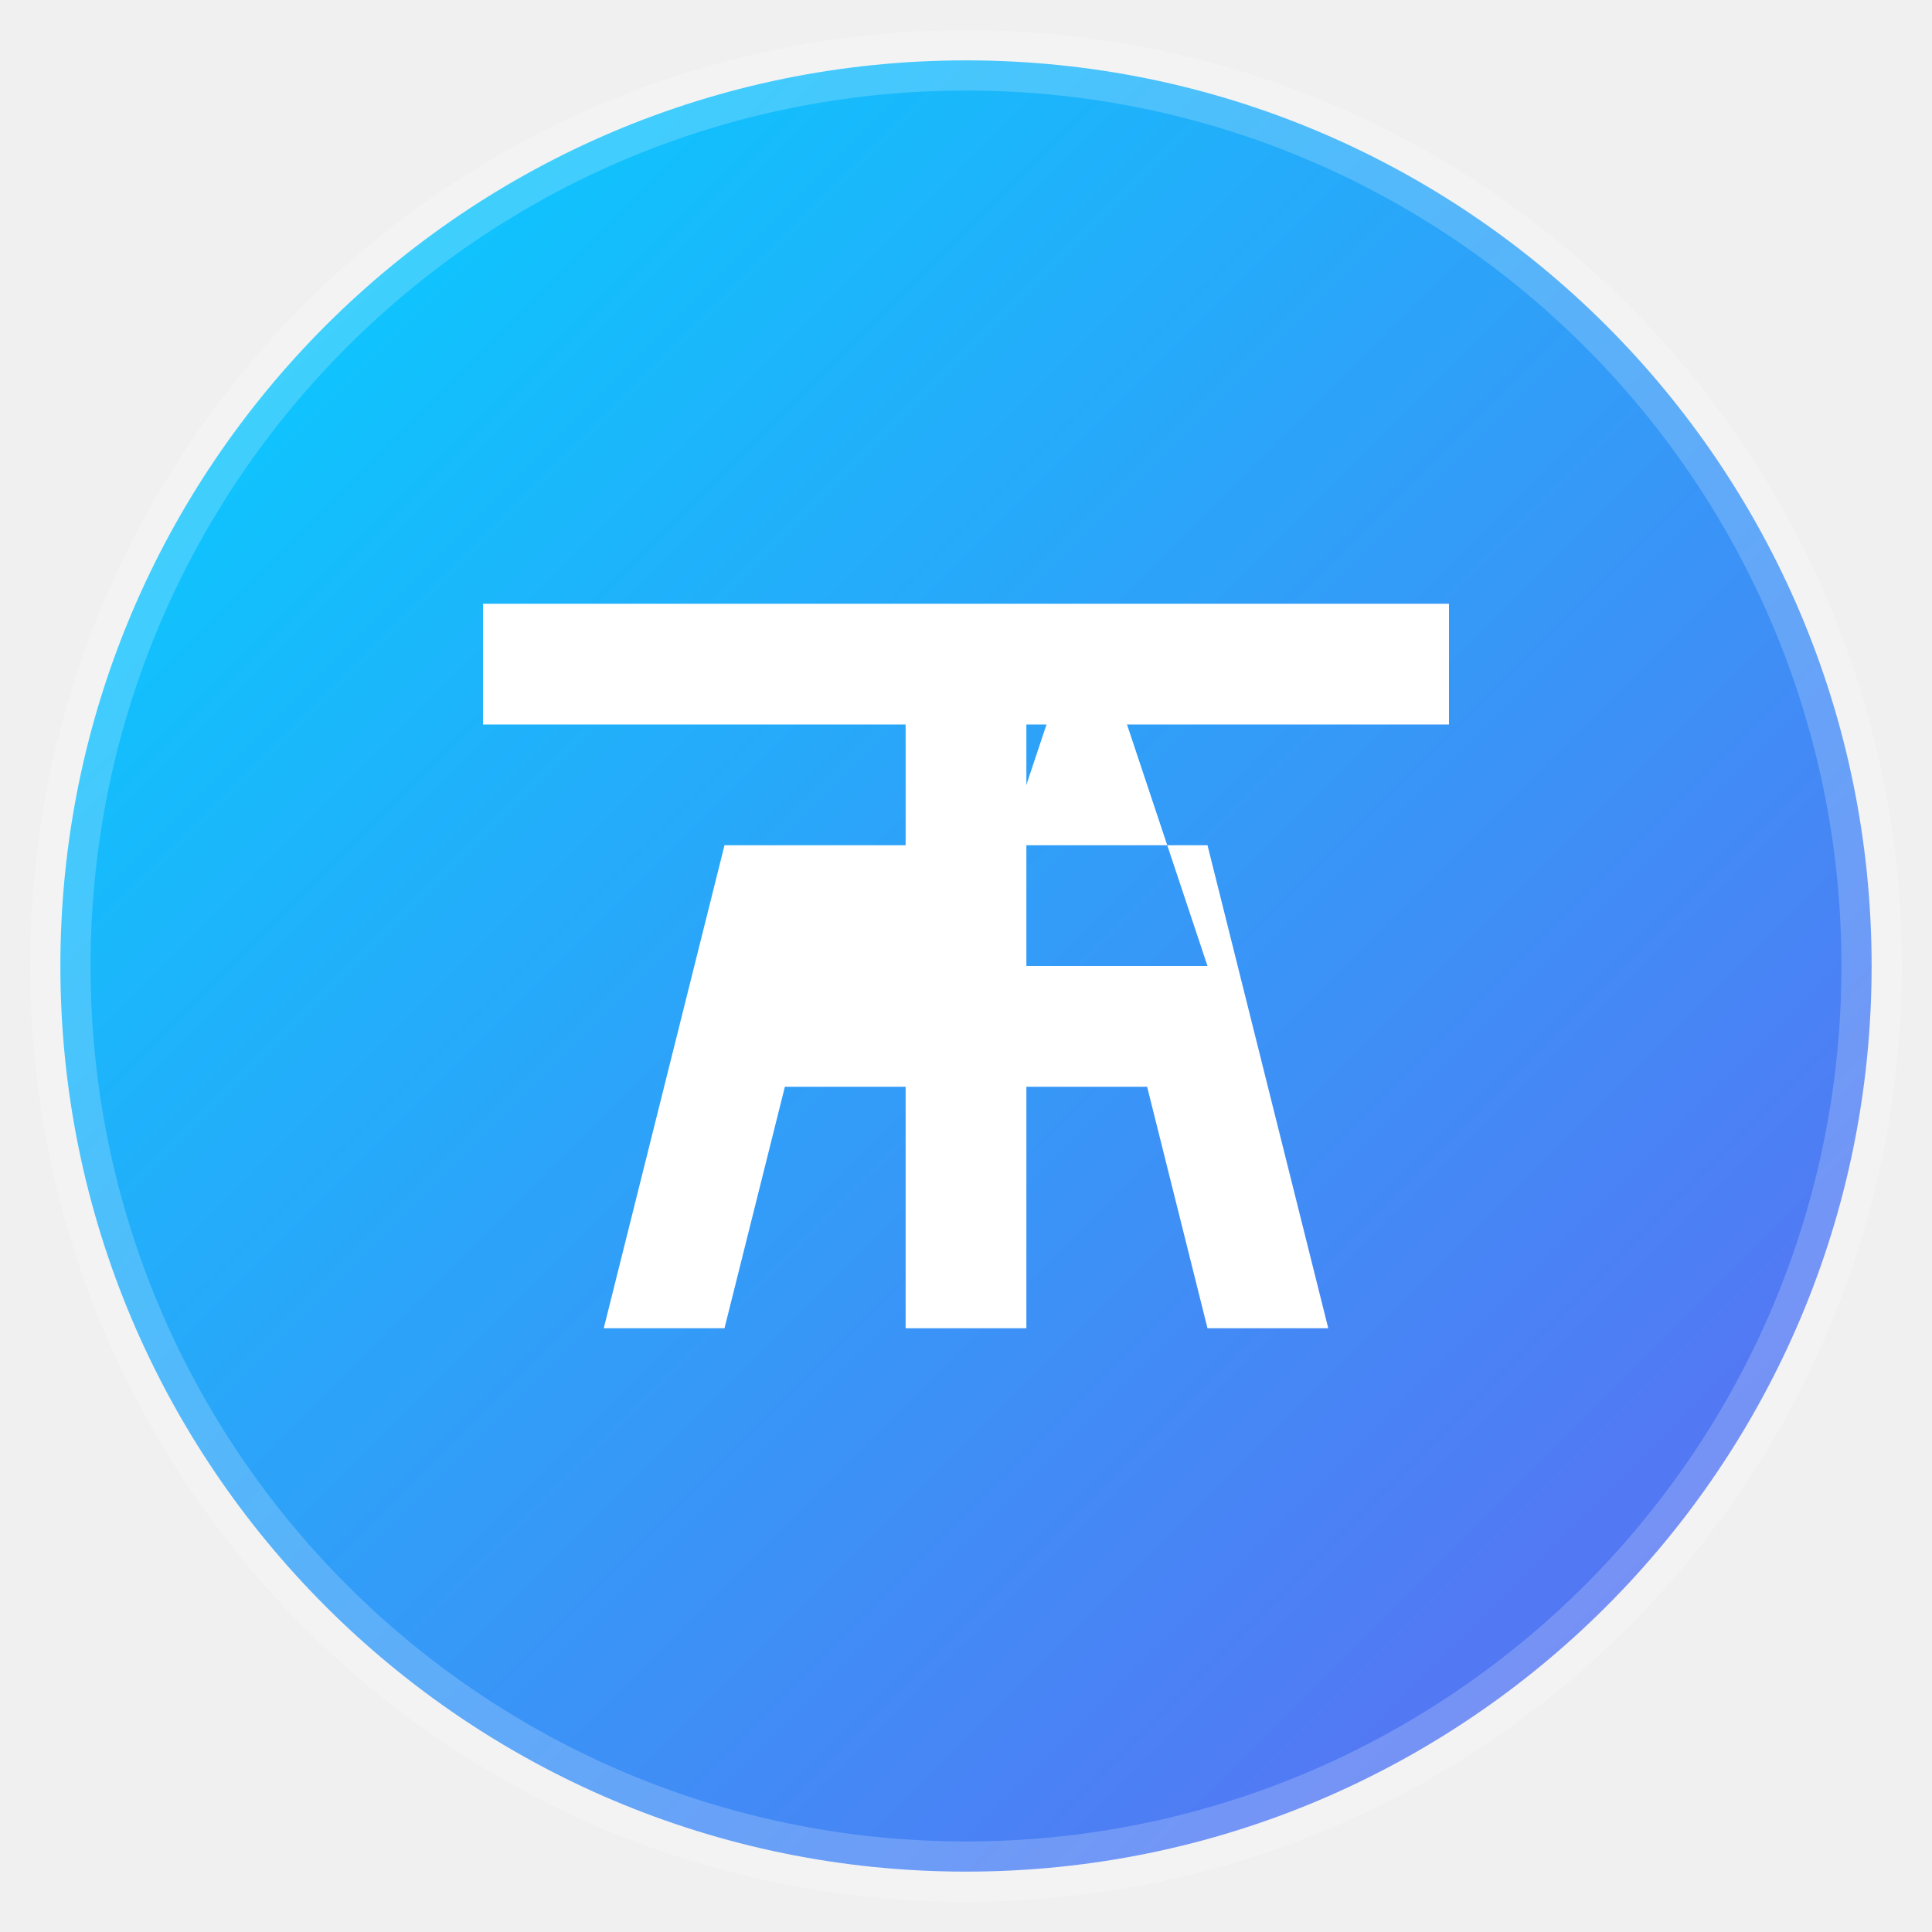
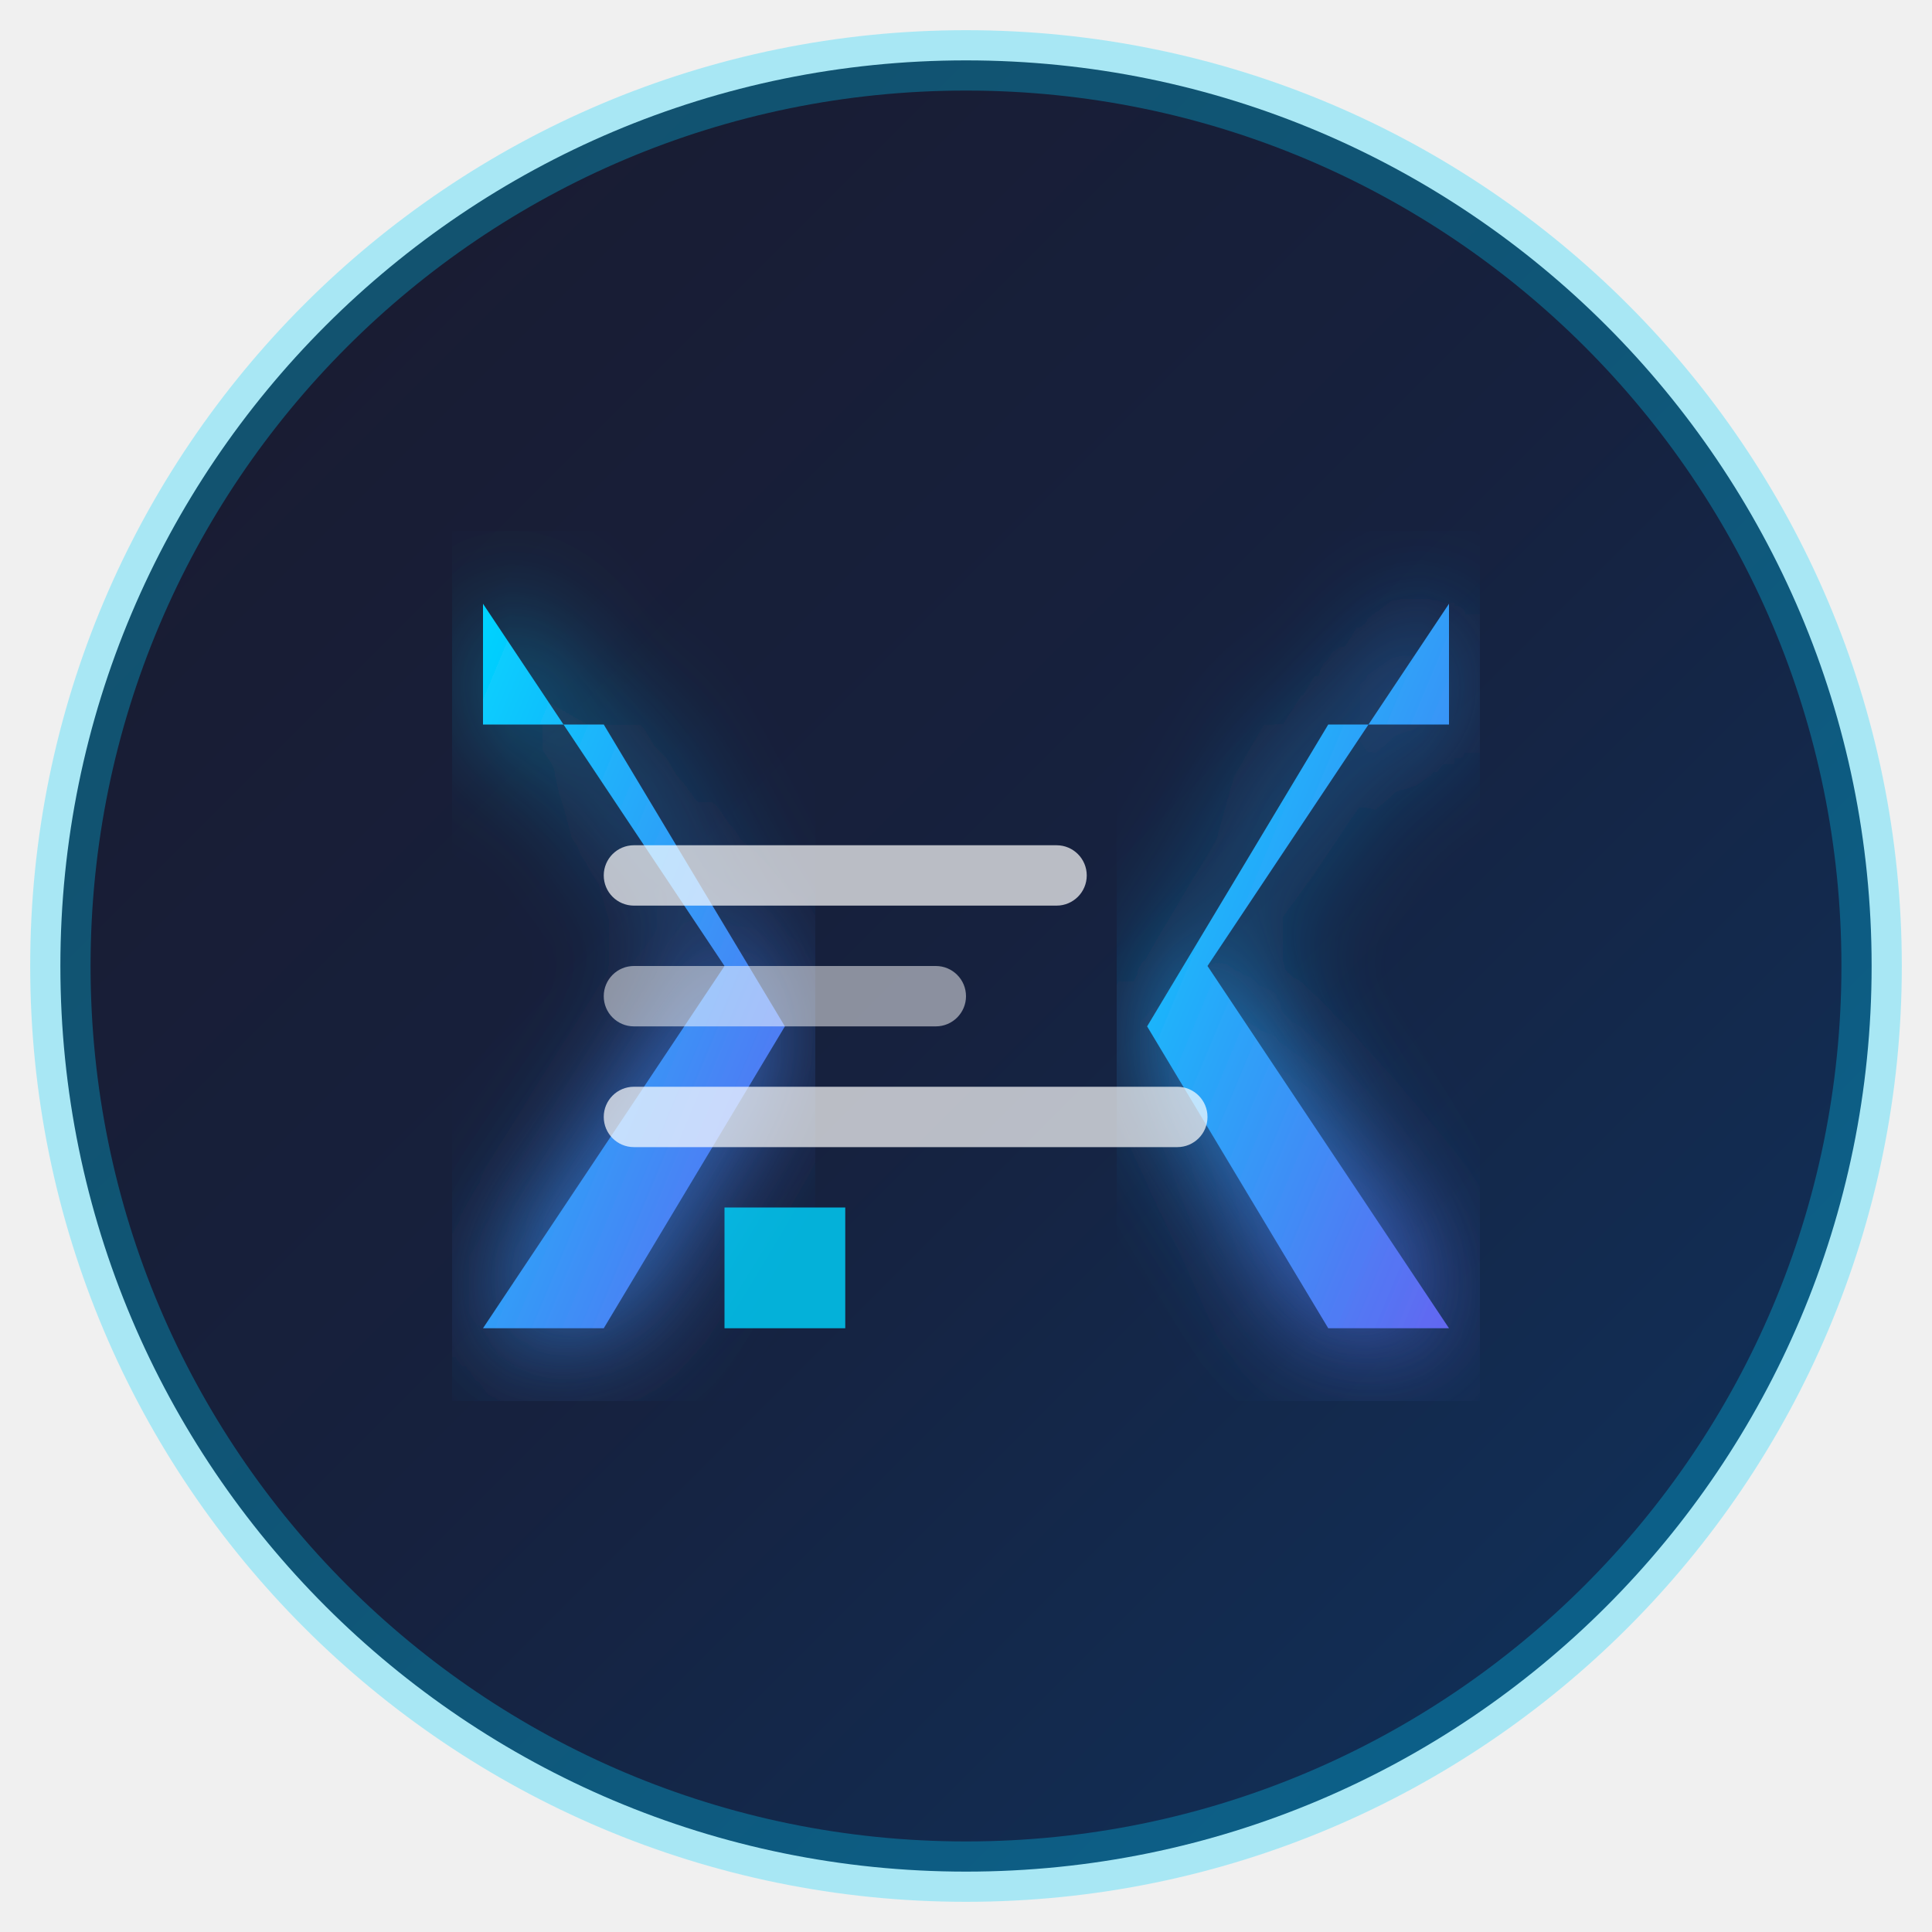
<svg xmlns="http://www.w3.org/2000/svg" width="32" height="32" viewBox="0 0 32 32" fill="none">
  <defs>
    <linearGradient id="bgGradient" x1="0%" y1="0%" x2="100%" y2="100%">
+       <stop offset="0%" style="stop-color:#1a1a2e;stop-opacity:1" />
+       <stop offset="50%" style="stop-color:#16213e;stop-opacity:1" />
+       <stop offset="100%" style="stop-color:#0f3460;stop-opacity:1" />
+     </linearGradient>
+     <linearGradient id="codeGradient" x1="0%" y1="0%" x2="100%" y2="100%">
      <stop offset="0%" style="stop-color:#00d4ff;stop-opacity:1" />
      <stop offset="100%" style="stop-color:#6366f1;stop-opacity:1" />
    </linearGradient>
+     <filter id="glow">
+       <feGaussianBlur stdDeviation="1" result="coloredBlur" />
+       <feMerge>
+         <feMergeNode in="coloredBlur" />
+         <feMergeNode in="SourceGraphic" />
+       </feMerge>
+     </filter>
  </defs>
-   <circle cx="16" cy="16" r="15" fill="url(#bgGradient)" stroke="rgba(255,255,255,0.2)" stroke-width="1" />
-   <path d="M8 10h16v2h-7v10h-2V12H8v-2z" fill="white" />
-   <path d="M10 22l2-8h8l2 8h-2l-1-4h-6l-1 4h-2zm6-6h4l-2-6-2 6z" fill="white" />
+   <circle cx="16" cy="16" r="15" fill="url(#bgGradient)" stroke="rgba(0,212,255,0.3)" stroke-width="1" />
+   <path d="M8 10l4 6-4 6h2l3-5-3-5h-2z" fill="url(#codeGradient)" filter="url(#glow)" />
+   <path d="M24 10l-4 6 4 6h-2l-3-5 3-5h2z" fill="url(#codeGradient)" filter="url(#glow)" />
+   <rect x="12" y="20" width="2" height="2" fill="#00d4ff" opacity="0.8">
+     <animate attributeName="opacity" values="0.8;0.2;0.8" dur="1.5s" repeatCount="indefinite" />
+   </rect>
+   <rect x="10" y="14" width="8" height="1" fill="rgba(255,255,255,0.7)" rx="0.5" />
+   <rect x="10" y="16" width="6" height="1" fill="rgba(255,255,255,0.5)" rx="0.5" />
+   <rect x="10" y="18" width="10" height="1" fill="rgba(255,255,255,0.7)" rx="0.5" />
</svg>
